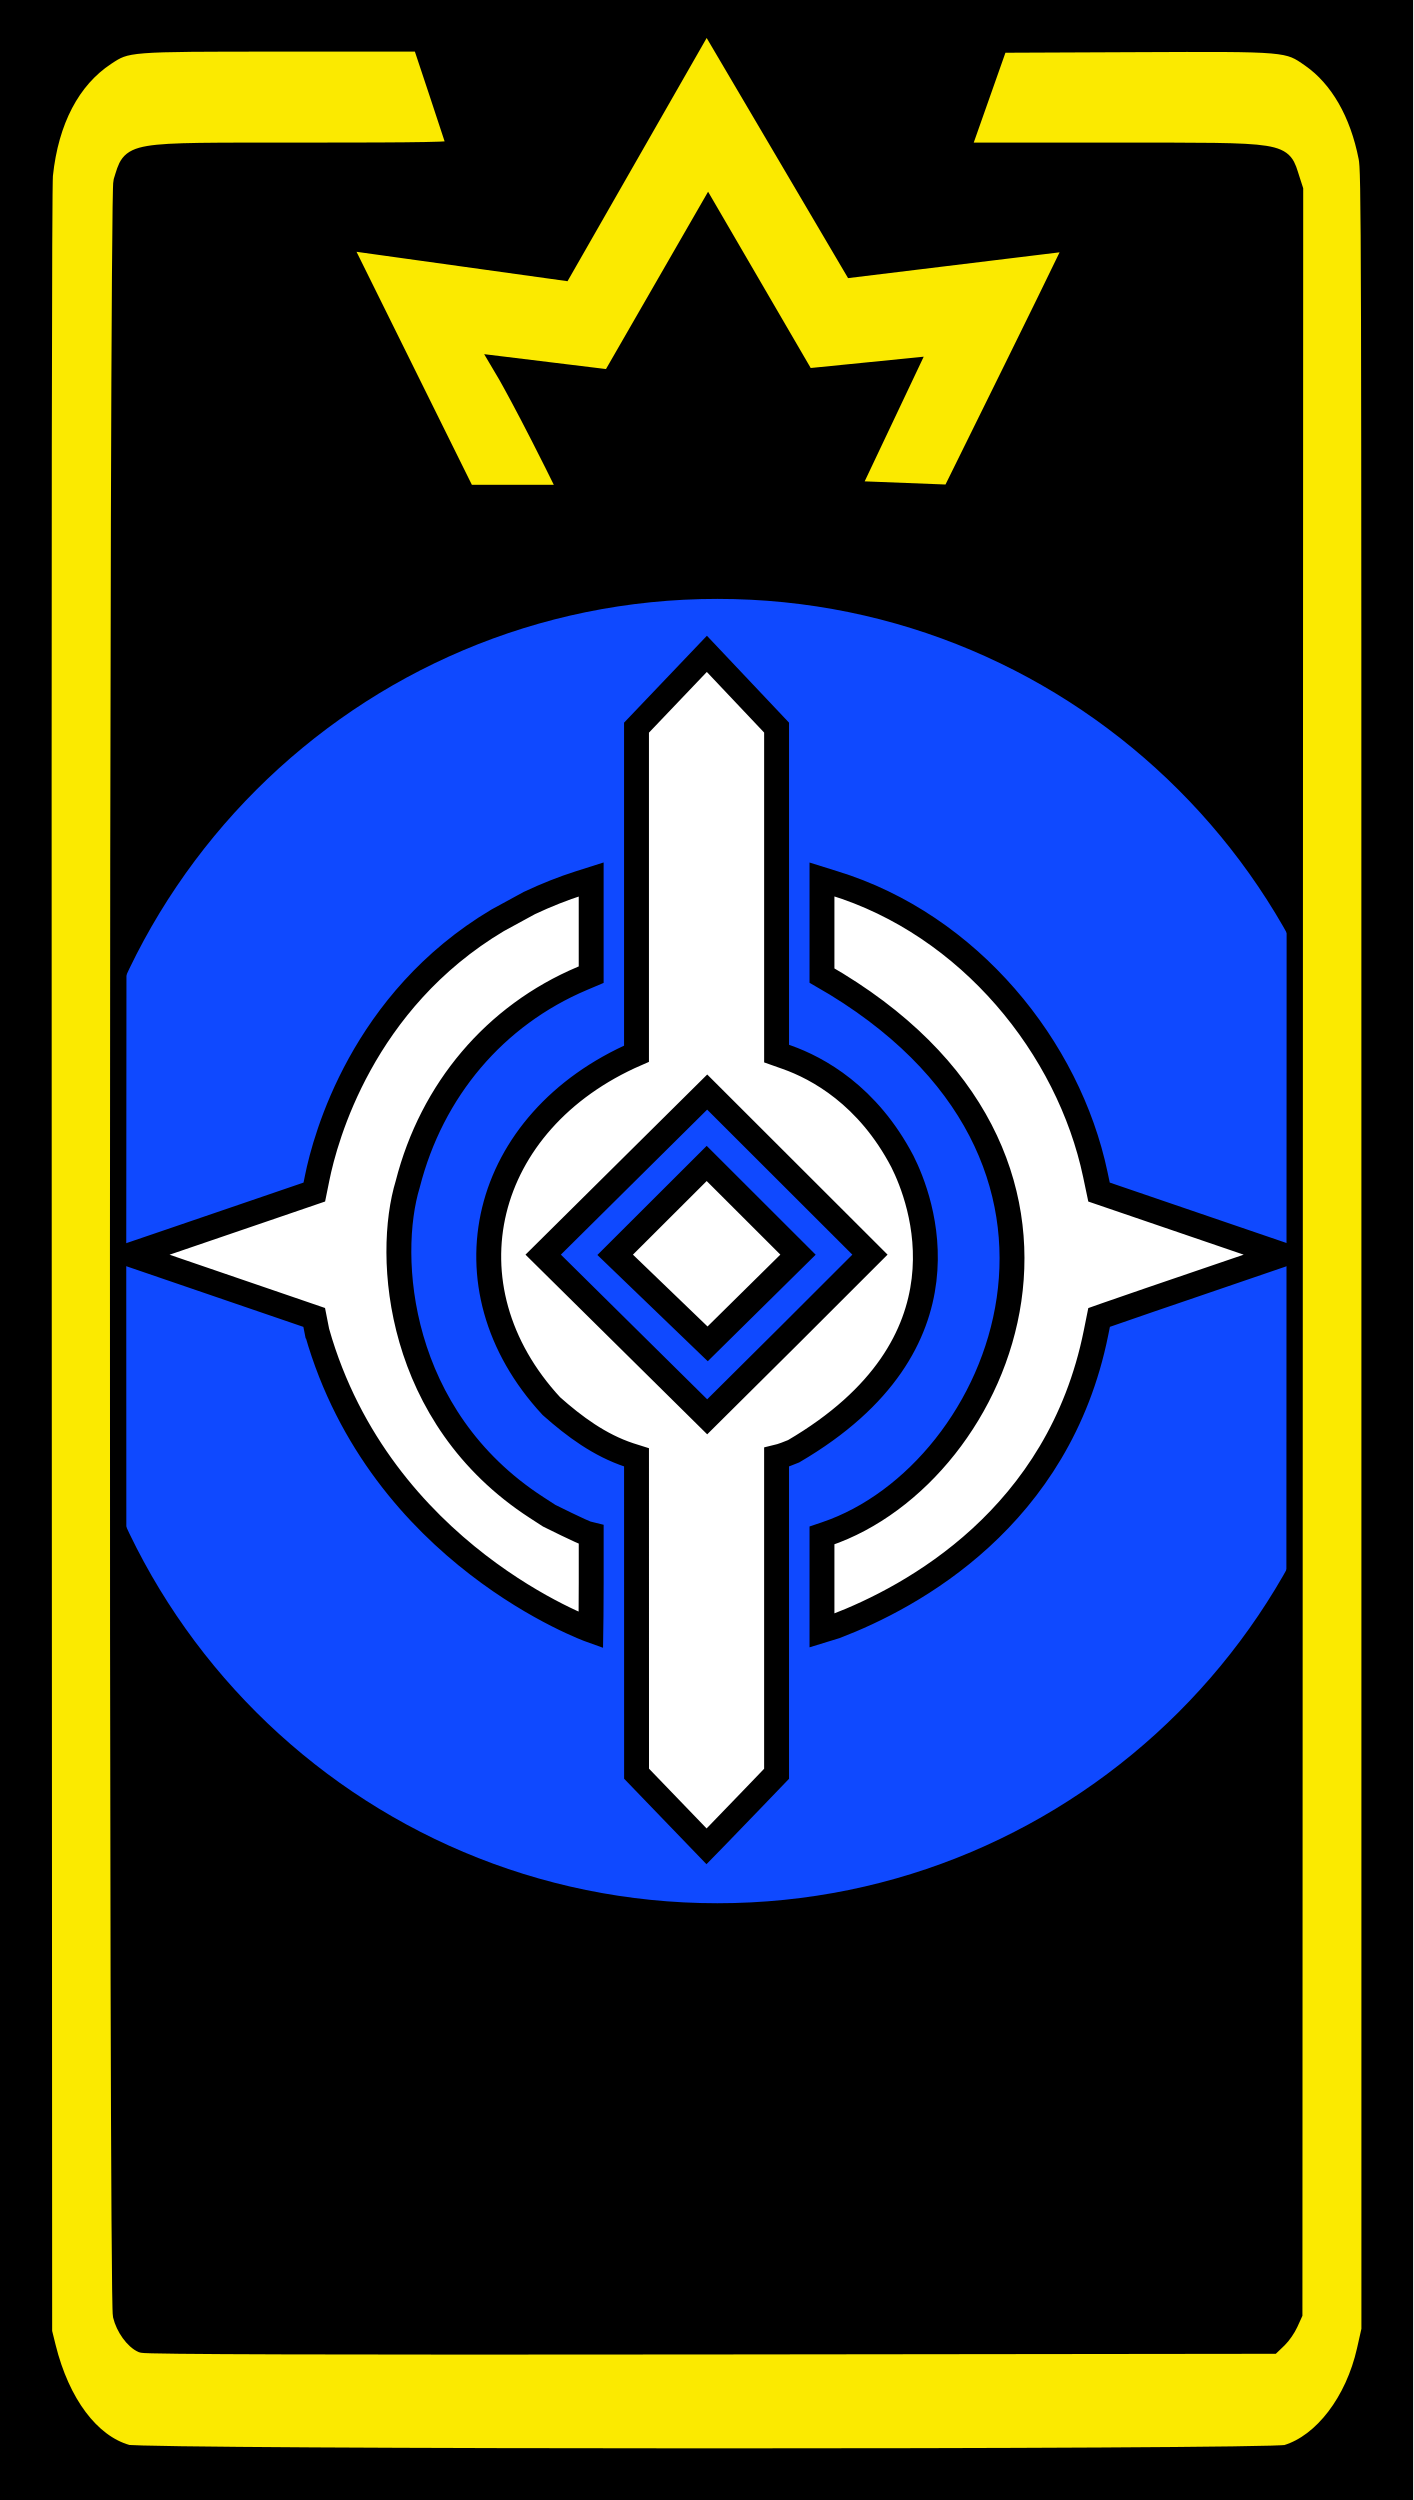
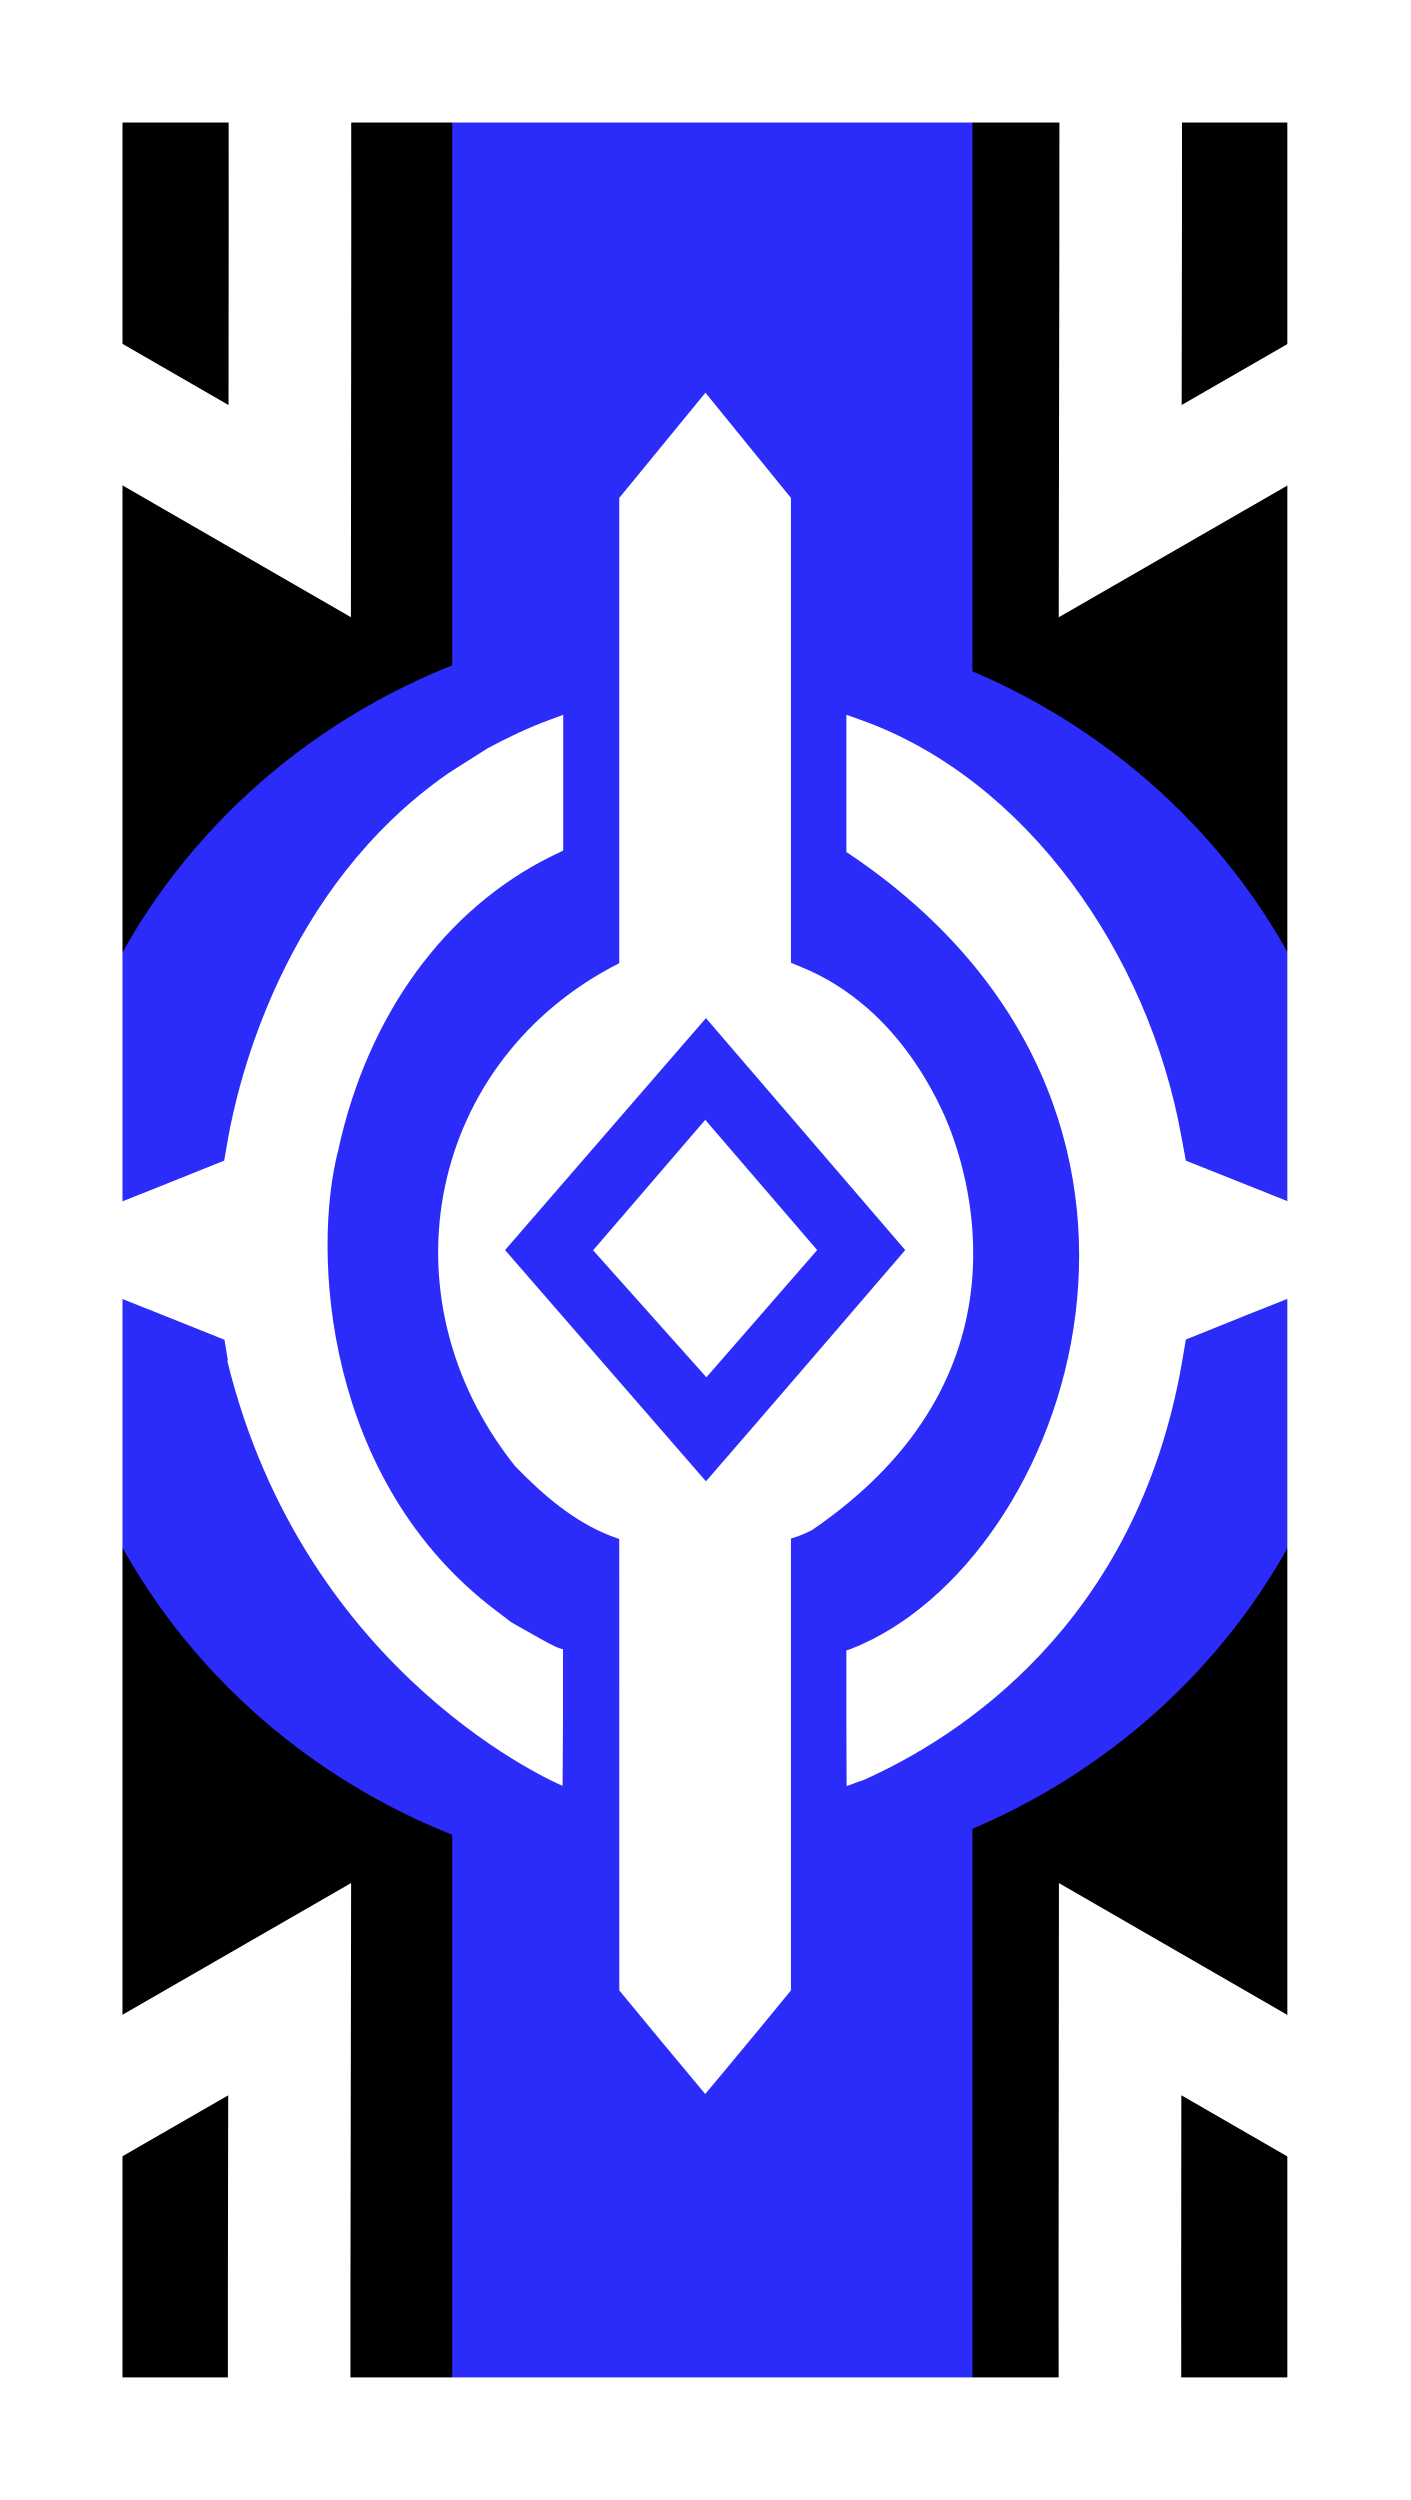
- <svg xmlns="http://www.w3.org/2000/svg" width="130mm" height="230mm" viewBox="0 0 130 230" version="1.1" id="svg1" xml:space="preserve">
+ <svg xmlns="http://www.w3.org/2000/svg" width="23" height="40.779" viewBox="0 0 6.085 10.789" version="1.1" id="svg1" xml:space="preserve">
  <defs id="defs1" />
-   <g id="layer1" transform="translate(-30.54647,-21.71375)" style="display:inline">
-     <rect style="display:inline;opacity:1;fill:#000000;fill-opacity:1;stroke:none;stroke-width:1.5;stroke-linecap:square;stroke-linejoin:round;stroke-dasharray:none;stroke-opacity:1;paint-order:fill markers stroke" id="rect10" width="130" height="230" x="30.546" y="21.714" transform="translate(1.0208333e-6)" />
-     <path style="display:inline;opacity:1;fill:#0f49ff;fill-opacity:1;stroke:none;stroke-width:1.516;stroke-linecap:square;stroke-linejoin:round;stroke-dasharray:none;stroke-opacity:1;paint-order:fill markers stroke" id="path10" d="m 156.546,136.812 c 0,33.137 -26.863,60 -60,60 -33.137,0 -60,-26.863 -60,-60 0,-33.137 26.863,-60 60,-60 33.137,0 60,26.863 60,60 z" />
-     <path style="display:none;fill:#ffffff;fill-opacity:1;stroke:#000000;stroke-width:1.5;stroke-linecap:square;stroke-linejoin:round;stroke-dasharray:none;stroke-opacity:1" d="m 43.321,247.03 c -3.266,-0.65 -6.006,-3.449 -7.377,-7.537 -0.987,-2.943 -0.919,0.277 -0.919,-43.132 v -39.191 h 3.334 3.334 l 0.003,38.518 c 0.004,43.396 -0.107,39.305 1.1,40.806 0.951,1.184 0.099,1.136 20.56,1.138 l 18.896,7.6e-4 -0.01,9.585 -19.104,-0.023 c -10.507,-0.013 -19.425,-0.087 -19.817,-0.165 z m 41.197,0.109 c -0.03,-0.041 -0.037,-2.197 -0.015,-4.791 l 0.04,-4.715 h 1.91 1.91 l -5.18e-4,4.748 -5.17e-4,4.748 -1.895,0.043 c -1.042,0.024 -1.95,-0.032 -1.95,-0.032 z m 18.458,-4.703 v -4.803 h 1.915 1.915 v 4.771 4.771 l -1.915,0.032 -1.915,0.032 z m 6.1,-0.01 v -4.788 l 18.974,-0.052 18.974,-0.052 0.589,-0.435 c 0.324,-0.239 0.789,-0.768 1.033,-1.175 0.916,-1.529 0.861,1.102 0.861,-40.713 v -38.042 h 3.263 3.263 v 39.305 c 0,39.117 -0.002,39.312 -0.293,40.764 -1.06,5.278 -4.133,9.036 -7.995,9.776 -0.773,0.148 -6.987,0.213 -19.896,0.207 l -18.772,-0.009 z m -74.05,-90.983 -2.75e-4,-2.692 h 3.338 3.338 l -0.039,2.692 -0.039,2.692 H 38.324 35.026 Z m 114.48,0.049 v -2.741 h 3.263 3.263 v 2.741 2.741 h -3.263 -3.263 z M 35.025,126.728 v -2.643 h 3.334 3.334 v 2.643 2.643 h -3.334 -3.334 z m 114.48,0 v -2.643 h 3.263 3.263 v 2.643 2.643 h -3.263 -3.263 z M 35.058,78.911 l 0.038,-42.042 0.436,-1.599 c 1.316,-4.821 4.145,-8.061 7.74,-8.866 0.588,-0.132 7.537,-0.203 19.942,-0.204 l 19.04,-0.001 0.04,4.715 c 0.022,2.593 0.015,4.75 -0.016,4.792 -0.031,0.042 -8.605,0.08 -19.053,0.083 -21.09,0.007 -19.522,-0.094 -20.581,1.33 -1.024,1.377 -0.953,-1.842 -0.953,43.246 V 120.953 h -3.336 -3.336 z m 114.413,1.175 -0.037,-40.868 -0.385,-1.008 c -0.212,-0.555 -0.563,-1.201 -0.78,-1.437 -0.945,-1.026 0.064,-0.977 -20.27,-0.982 l -18.923,-0.004 v -4.798 -4.798 l 19.612,0.054 19.612,0.054 1.223,0.604 c 3.463,1.711 6.043,5.927 6.47,10.572 0.069,0.755 0.099,19.503 0.067,42.416 l -0.057,41.063 h -3.247 -3.247 z M 84.53,35.723 c -0.003,-0.016 -0.01,-2.143 -0.017,-4.728 l -0.013,-4.699 1.933,-0.054 1.933,-0.054 v 4.81 4.81 l -1.915,-0.028 c -1.053,-0.016 -1.92,-0.057 -1.92,-0.057 z M 102.976,30.981 v -4.783 h 1.915 1.915 v 4.601 c 0,2.53 -7e-5,4.667 -1.9e-4,4.747 -1.4e-4,0.081 -0.862,0.163 -1.915,0.182 l -1.915,0.035 z" id="sdr" />
-     <path style="display:inline;fill:#ffffff;fill-opacity:1;stroke:#000000;stroke-width:2.29;stroke-dasharray:none;stroke-opacity:1" d="m 92.33,188.236 -3.22,-3.342 -0.002,-14.553 -0.002,-14.553 -0.655,-0.207 c -2.736,-0.905 -5.05,-2.614 -7.177,-4.502 -10.194,-11.011 -6.431,-26.223 7.831,-32.423 V 103.659 88.659 c 2.161,-2.26 4.319,-4.522 6.472,-6.789 1.546,1.644 6.415,6.785 6.415,6.785 v 14.995 14.995 l 0.951,0.337 c 2.825,1.001 7.436,3.499 10.624,9.589 1.715,3.414 6.932,16.744 -10.01,26.66 -0.489,0.204 -1.042,0.408 -1.228,0.454 l -0.338,0.084 v 14.566 14.566 l -2.236,2.327 c -1.23,1.28 -2.68,2.782 -3.222,3.337 l -0.986,1.01 z m 18.252,-51.095 -14.974,-14.958 -15.089,14.959 15.09,14.92 c 5.01,-4.954 9.992,-9.937 14.973,-14.921 z m -14.932,8.208 -8.509,-8.192 8.421,-8.406 8.401,8.392 z m -35.931,-1.081 -0.266,-1.35 -2.694,-0.924 c -2.618,-0.898 -10.75,-3.684 -13.028,-4.463 l -1.129,-0.386 3.523,-1.201 c 1.937,-0.661 5.731,-1.958 8.431,-2.882 l 4.908,-1.68 0.264,-1.303 c 0.75,-3.702 4.144,-16.277 16.611,-23.701 l 2.91,-1.586 c 1.575,-0.74 3.136,-1.358 4.612,-1.826 l 1.074,-0.341 v 4.379 4.379 l -0.828,0.351 c -8.023,3.395 -13.831,10.241 -16.046,18.912 -2.038,6.69 -1.022,21.417 11.843,29.756 l 1.166,0.756 1.596,0.783 c 0.878,0.431 1.747,0.821 1.933,0.867 l 0.338,0.083 v 4.405 c 0,2.423 -0.031,4.397 -0.031,4.397 0,0 -19.338,-6.907 -25.185,-27.423 z m 46.449,23.076 v -4.372 l 0.399,-0.135 c 16.412,-5.559 28.548,-34.82 -0.399,-51.373 v -4.42 -4.42 l 1.074,0.336 c 12.503,3.828 21.62,15.153 24.073,26.802 l 0.341,1.62 c 5.617,1.921 11.234,3.842 16.851,5.762 -5.411,1.864 -10.839,3.68 -16.244,5.564 l -0.6,0.212 -0.284,1.413 c -3.415,17.003 -16.887,24.295 -23.969,27.004 -0.447,0.137 -0.909,0.279 -1.027,0.315 l -0.215,0.066 z" id="path19" transform="translate(1.0208333e-6)" />
-     <path style="display:inline;fill:#fbea00;fill-opacity:1;stroke:#000000;stroke-width:2;stroke-dasharray:none;stroke-opacity:1" d="m 61.611,43.628 20.617,2.873 13.319,-23.285 13.551,23.012 20.632,-2.515 c -3.808,7.891 -7.723,15.734 -11.588,23.6 l -9.597,-0.374 5.321,-11.238 -9.275,0.928 -8.896,-15.282 -8.862,15.392 -9.838,-1.202 c 0,0 1.891,3.167 6.112,11.78 h -9.769 z" id="pdr-sign" />
-     <path style="display:inline;fill:#fbea00;fill-opacity:1;stroke:#000000;stroke-width:1.5;stroke-dasharray:none;stroke-opacity:1" d="m 42.244,247.371 c -3.298,-0.943 -6.033,-4.59 -7.311,-9.753 l -0.338,-1.365 -0.039,-98.497 c -0.027,-67.955 0.008,-98.944 0.112,-99.937 0.523,-4.973 2.502,-8.751 5.687,-10.852 1.904,-1.257 1.866,-1.254 16.003,-1.254 h 12.899 l 1.554,4.673 c 0.855,2.57 1.587,4.791 1.626,4.935 0.058,0.209 -2.813,0.263 -14.068,0.263 -16.526,0 -15.696,-0.141 -16.645,2.835 -0.387,1.213 -0.43,194.678 -0.044,196.327 0.266,1.136 1.136,2.343 1.928,2.675 0.345,0.145 17.364,0.194 52.261,0.153 l 51.75,-0.061 0.602,-0.579 c 0.331,-0.319 0.781,-0.973 1,-1.455 l 0.398,-0.875 0.036,-97.726 0.036,-97.726 -0.307,-0.95 c -0.882,-2.729 -0.183,-2.618 -16.439,-2.618 h -13.875 l 1.722,-4.883 1.722,-4.883 12.542,-0.055 c 14.06,-0.061 13.918,-0.074 16.004,1.383 2.592,1.81 4.427,4.999 5.221,9.071 0.256,1.313 0.265,4.916 0.265,100.594 v 99.232 l -0.422,1.876 c -1.055,4.683 -3.946,8.47 -7.227,9.466 -1.472,0.447 -105.088,0.433 -106.654,-0.014 z" id="pdr_ramka" />
-     <path style="display:none;fill:#ffffff;fill-opacity:1;stroke:#000000;stroke-width:2.258;stroke-dasharray:none;stroke-opacity:1" d="m 48.058,144.021 28.151,-28.862 9.571,10.884 -17.973,17.859 28.863,27.92 27.553,-27.943 -17.954,-17.798 9.687,-10.616 c 0,0 19.4,18.938 29.06,28.439 -16.222,16.373 -49.032,48.824 -49.032,48.824 z M 80.481,146.345 95.869,132.034 111.392,146.345 95.96,161.116 Z m -5.025,-41.287 11.459,0.43 2.325,1.869 -0.026,-26.929 h 13.537 l 0.056,27.639 3.565,-2.88 12.344,0.187 -22.779,23.068 z" id="red_logo" transform="translate(1.0208333e-6)" />
-     <path style="display:none;fill:#ffffff;fill-opacity:1;stroke:#000000;stroke-width:2.634;stroke-linecap:square;stroke-linejoin:miter;stroke-dasharray:none;stroke-opacity:1;paint-order:fill markers stroke" d="m 95.81,185.871 c -4.543,-4.574 -9.093,-9.141 -13.691,-13.666 3.146,-0.017 6.293,-0.034 9.439,-0.051 0.006,-6.814 0.077,-13.627 0.006,-20.441 -4.783,-4.96 -9.824,-9.693 -14.721,-14.553 4.923,-4.822 9.843,-9.647 14.721,-14.51 V 101.268 h -9.586 c 4.872,-4.753 9.695,-9.552 14.554,-14.317 4.919,4.701 9.669,9.568 14.593,14.268 -3.165,0.017 -6.33,0.034 -9.495,0.051 -0.017,7.098 -5.2e-4,14.197 -6.6e-4,21.296 4.872,4.903 9.862,9.701 14.737,14.599 -4.889,4.909 -9.947,9.668 -14.829,14.585 0.01,6.802 0.019,13.604 0.029,20.405 3.134,0.014 6.27,-0.04 9.403,0.055 -4.749,4.847 -9.657,9.552 -14.373,14.429 -0.263,-0.256 -0.526,-0.512 -0.789,-0.769 z m -24.028,-25.456 c -7.979,-7.608 -15.71,-15.443 -23.512,-23.213 9.969,-10.087 20.099,-20.027 30.306,-29.896 3.03,2.875 6.06,5.751 9.09,8.626 -7.099,6.884 -13.996,13.953 -20.835,21.07 6.938,7.072 20.875,21.166 20.875,21.166 l -9.694,8.255 c 0,0 -4.158,-4.001 -6.23,-6.008 z m 34.155,-2.401 c 0,0 14.448,-14.925 20.409,-21.004 -6.699,-7.201 -13.761,-14.093 -20.72,-21.063 2.916,-2.947 5.943,-5.793 8.92,-8.685 10.187,9.875 20.334,19.788 30.286,29.877 -9.917,10.064 -30.22,29.778 -30.22,29.778 z" id="yellow_logo" />
-     <path style="display:none;fill:#ffffff;fill-opacity:1;stroke:#000000;stroke-width:2.818;stroke-dasharray:none;stroke-opacity:1" d="m 96.348,190.55 c -0.066,-0.08 -0.085,-0.184 -0.041,-0.233 0.044,-0.048 0.025,-0.056 -0.042,-0.018 -0.07,0.04 -0.522,-0.371 -1.068,-0.973 -0.52,-0.574 -1.505,-1.645 -2.187,-2.381 -1.296,-1.398 -5.043,-5.547 -10.214,-11.31 -0.997,-1.111 -2.081,-2.311 -2.409,-2.667 -0.328,-0.355 -0.813,-0.885 -1.078,-1.178 -0.265,-0.293 -0.897,-0.99 -1.404,-1.549 -3.125,-3.446 -6.079,-9.347 -7.263,-14.508 -2.968,-12.947 4.405,-24.915 15.894,-25.799 1.811,-0.139 5.511,0.583 5.239,1.023 -0.032,0.051 0.025,0.062 0.126,0.023 0.124,-0.048 0.159,-0.03 0.107,0.053 -0.047,0.076 -0.022,0.103 0.063,0.07 0.221,-0.085 0.913,0.556 1.051,0.974 0.263,0.798 -0.172,1.276 -1.689,1.851 -10.921,4.141 -10.288,21.298 1.125,30.495 5.795,4.669 13.602,6.765 21.869,5.871 0.795,-0.086 1.487,-0.157 1.537,-0.158 0.168,-0.004 -0.205,0.392 -13.858,14.718 -5.987,6.282 -5.594,5.893 -5.758,5.695 z M 107.896,162.792 c -7.952,-1.02 -14.473,-6.021 -16.264,-12.473 -0.75,-2.703 -0.026,-3.4 2.343,-2.251 6.637,3.217 13.649,1.589 18.289,-4.247 6.553,-8.242 6.298,-20.51 -0.612,-29.523 -0.353,-0.46 -0.612,-0.885 -0.576,-0.944 0.036,-0.059 0.021,-0.079 -0.034,-0.045 -0.055,0.034 -0.484,-0.371 -0.953,-0.899 -7.213,-8.123 -19.271,-11.613 -31.586,-9.143 -1.003,0.201 -1.918,0.402 -2.034,0.446 -0.207,0.079 0.267,-0.446 4.559,-5.047 3.203,-3.434 7.501,-8.069 10.127,-10.921 1.302,-1.413 2.746,-2.963 3.21,-3.444 l 0.844,-0.874 1.071,1.143 c 2.383,2.544 6.715,7.116 8.029,8.475 1.538,1.59 5.016,5.206 9.377,9.747 1.557,1.621 3.828,3.985 5.046,5.252 11.119,11.568 11.301,27.825 0.431,38.602 -2.315,2.296 -7.87,5.929 -9.064,5.929 -0.542,0 -0.08,0.307 0.663,0.44 10.614,1.906 21.143,-7.578 22.953,-20.676 0.148,-1.073 0.187,-5.608 0.054,-6.369 -0.068,-0.39 -0.061,-0.408 0.08,-0.215 0.085,0.116 0.127,0.255 0.094,0.309 -0.033,0.054 -0.01,0.067 0.051,0.029 0.061,-0.038 0.784,0.665 1.605,1.563 0.821,0.897 2.318,2.519 3.327,3.603 1.009,1.084 1.804,2.019 1.768,2.078 -0.036,0.059 -0.014,0.074 0.051,0.035 0.122,-0.076 0.826,0.72 0.826,0.933 0,0.068 0.057,0.123 0.126,0.123 0.162,0 3.595,3.67 3.549,3.795 -0.019,0.052 -1.695,1.797 -3.726,3.878 -5.706,5.85 -8.259,8.486 -14.918,15.408 -2.538,2.638 -2.65,2.721 -4.954,3.636 -3.875,1.539 -9.421,2.204 -13.751,1.649 z m -47.711,-9.655 c -1.646,-1.693 -3.567,-3.681 -4.269,-4.417 -1.44,-1.51 -3.482,-3.612 -6.71,-6.906 -2.63,-2.685 -3.358,-3.464 -3.358,-3.598 0,-0.185 4.041,-4.375 4.153,-4.306 0.06,0.037 0.08,0.019 0.043,-0.041 -0.037,-0.06 0.566,-0.778 1.339,-1.596 0.774,-0.818 2.664,-2.834 4.2,-4.481 3.036,-3.255 3.255,-3.488 8.127,-8.654 3.661,-3.882 3.641,-3.865 6.649,-5.435 15.957,-8.325 35.428,-1.729 38.624,13.083 1.829,8.473 -3.982,16.77 -11.087,15.829 -1.267,-0.168 -2.7,-0.662 -2.563,-0.884 0.038,-0.061 0.017,-0.079 -0.046,-0.04 -0.149,0.092 -0.739,-0.407 -0.94,-0.795 -0.226,-0.437 -0.194,-0.852 0.101,-1.285 0.258,-0.38 0.376,-0.446 1.911,-1.068 5.572,-2.259 5.223,-10.157 -0.634,-14.333 -8.786,-6.265 -22.311,-1.683 -28.959,9.81 -3.677,6.358 -4.9,13.195 -3.745,20.937 0.103,0.692 0.181,1.258 0.172,1.258 -0.009,0 -1.362,-1.385 -3.009,-3.078 z" id="path11" />
+   <g id="layer1" transform="translate(-30.54647,-223.4252)" style="display:inline">
+     <rect style="display:inline;opacity:1;fill:#000000;fill-opacity:1;stroke:none;stroke-width:0.07;stroke-linecap:square;stroke-linejoin:round;stroke-dasharray:none;stroke-opacity:1;paint-order:fill markers stroke" id="rect10" width="6.085" height="10.767" x="30.546" y="223.448" />
+     <path style="display:inline;opacity:1;fill:#2b2bfa;fill-opacity:1;stroke:none;stroke-width:1.516;stroke-linecap:square;stroke-linejoin:round;stroke-dasharray:none;stroke-opacity:1;paint-order:fill markers stroke" id="path10" d="m 156.546,136.812 c 0,33.137 -26.863,60 -60,60 -33.137,0 -60,-26.863 -60,-60 0,-33.137 26.863,-60 60,-60 33.137,0 60,26.863 60,60 z" transform="matrix(0.04747229,0,0,0.04551844,29.00589,222.5925)" />
+     <rect style="display:inline;opacity:1;fill:#2b2bfa;fill-opacity:1;stroke:none;stroke-width:0.265;stroke-linecap:square;stroke-linejoin:round;stroke-dasharray:none;stroke-opacity:1;paint-order:fill markers stroke" id="rect19" width="2.245" height="10.789" x="32.498" y="223.425" />
+     <rect style="display:inline;opacity:1;fill:none;fill-opacity:1;stroke:#ffffff;stroke-width:1.058;stroke-linecap:square;stroke-linejoin:round;stroke-dasharray:none;stroke-opacity:1;paint-order:fill markers stroke" id="rect20" width="6.085" height="10.789" x="30.546" y="223.425" />
+     <path style="display:inline;opacity:1;fill:none;fill-opacity:1;stroke:#ffffff;stroke-width:0.529;stroke-linecap:square;stroke-linejoin:miter;stroke-dasharray:none;stroke-opacity:1;paint-order:fill markers stroke" id="path20" d="m 32.498,225.166 -1.246,-0.159 -1.246,-0.159 0.761,-1 0.761,-1 0.486,1.159 z m 3.306,-1.384 0.762,-0.999 0.762,-0.999 -1.246,-0.16 -1.246,-0.16 0.485,1.159 z m -0.843,7.268 -0.762,0.999 -0.762,0.999 1.246,0.16 1.246,0.16 -0.485,-1.159 z m 3.306,-1.384 1.246,0.159 1.246,0.159 -0.761,1 -0.761,1 -0.486,-1.159 z" transform="rotate(22.71629,30.9899,223.6529)" />
+     <path style="display:none;fill:#ffffff;fill-opacity:1;stroke:none;stroke-width:0.138;stroke-dasharray:none;stroke-opacity:1" d="m 30.637,228.827 1.684,-1.805 0.573,0.681 -1.075,1.117 1.727,1.746 1.648,-1.748 -1.074,-1.113 0.579,-0.664 c 0,0 1.161,1.185 1.738,1.779 -0.97,1.024 -2.933,3.054 -2.933,3.054 z m 1.94,0.145 0.921,-0.895 0.929,0.895 -0.923,0.924 z m -0.301,-2.582 0.685,0.027 0.139,0.117 -0.002,-1.684 h 0.81 l 0.003,1.729 0.213,-0.18 0.738,0.012 -1.363,1.443 z" id="red_logo" />
+     <path style="display:inline;fill:#ffffff;fill-opacity:1;stroke:none;stroke-width:0.142;stroke-dasharray:none;stroke-opacity:1" d="m 33.404,232.239 -0.185,-0.224 -9.9e-5,-0.974 -1.03e-4,-0.974 -0.038,-0.014 c -0.157,-0.061 -0.29,-0.175 -0.412,-0.301 -0.586,-0.737 -0.37,-1.755 0.45,-2.17 v -1.004 -1.004 c 0.124,-0.151 0.248,-0.303 0.372,-0.454 0.089,0.11 0.369,0.454 0.369,0.454 v 1.003 1.003 l 0.055,0.023 c 0.162,0.067 0.427,0.234 0.61,0.642 0.099,0.228 0.398,1.121 -0.575,1.784 -0.028,0.014 -0.06,0.027 -0.071,0.03 l -0.019,0.006 v 0.975 0.975 l -0.128,0.156 c -0.071,0.086 -0.154,0.186 -0.185,0.223 l -0.057,0.068 z m 1.049,-3.419 -0.86,-1.001 -0.867,1.001 0.867,0.998 c 0.288,-0.332 0.574,-0.665 0.86,-0.998 z m -0.858,0.549 -0.489,-0.548 0.484,-0.563 0.483,0.562 z m -2.065,-0.072 -0.015,-0.09 -0.155,-0.062 c -0.15,-0.06 -0.618,-0.247 -0.749,-0.299 l -0.065,-0.026 0.202,-0.08 c 0.111,-0.044 0.329,-0.131 0.484,-0.193 l 0.282,-0.113 0.015,-0.087 c 0.043,-0.248 0.238,-1.089 0.954,-1.586 l 0.167,-0.106 c 0.091,-0.049 0.18,-0.091 0.265,-0.122 l 0.062,-0.023 v 0.293 0.293 l -0.048,0.023 c -0.461,0.227 -0.795,0.685 -0.922,1.266 -0.117,0.448 -0.059,1.433 0.68,1.991 l 0.067,0.051 0.092,0.052 c 0.05,0.029 0.1,0.055 0.111,0.058 l 0.019,0.006 v 0.295 c 0,0.162 -0.002,0.294 -0.002,0.294 0,0 -1.111,-0.462 -1.447,-1.835 z m 2.669,1.544 v -0.293 l 0.023,-0.008 c 0.943,-0.372 1.64,-2.33 -0.023,-3.438 v -0.296 -0.296 l 0.062,0.022 c 0.718,0.256 1.242,1.014 1.383,1.794 l 0.02,0.108 c 0.323,0.129 0.645,0.257 0.968,0.386 -0.311,0.125 -0.623,0.246 -0.933,0.372 l -0.035,0.014 -0.016,0.095 c -0.196,1.138 -0.97,1.626 -1.377,1.807 -0.026,0.008 -0.052,0.019 -0.059,0.021 l -0.012,0.004 z" id="path19" />
+     <path style="display:none;fill:#ffffff;fill-opacity:1;stroke:none;stroke-width:0.176;stroke-linecap:square;stroke-linejoin:miter;stroke-dasharray:none;stroke-opacity:1;paint-order:fill markers stroke" d="m 33.543,232.324 c -0.284,-0.325 -0.569,-0.651 -0.856,-0.972 0.197,-6e-4 0.394,-0.003 0.59,-0.003 3.54e-4,-0.485 0.005,-0.97 3.9e-4,-1.455 -0.299,-0.353 -0.615,-0.69 -0.921,-1.036 0.308,-0.343 0.616,-0.686 0.921,-1.032 v -1.522 h -0.6 c 0.305,-0.338 0.606,-0.68 0.91,-1.019 0.308,0.335 0.605,0.681 0.913,1.015 -0.198,0.001 -0.396,0.003 -0.594,0.003 -0.001,0.505 -3.1e-5,1.01 -4e-5,1.515 0.305,0.349 0.617,0.69 0.922,1.039 -0.306,0.349 -0.622,0.688 -0.928,1.038 6.12e-4,0.484 0.001,0.968 0.002,1.452 0.196,5.9e-4 0.392,-0.003 0.588,0.003 -0.297,0.345 -0.604,0.68 -0.899,1.027 -0.016,-0.018 -0.033,-0.036 -0.049,-0.055 z m -1.503,-1.811 c -0.499,-0.541 -0.983,-1.099 -1.471,-1.652 0.624,-0.718 1.257,-1.425 1.896,-2.127 0.19,0.205 0.379,0.409 0.569,0.614 -0.444,0.49 -0.875,0.993 -1.303,1.499 0.434,0.503 1.306,1.506 1.306,1.506 l -0.606,0.587 c 0,0 -0.26,-0.285 -0.39,-0.428 z m 2.137,-0.171 c 0,0 0.904,-1.062 1.277,-1.495 -0.419,-0.512 -0.861,-1.003 -1.296,-1.499 0.182,-0.21 0.372,-0.412 0.558,-0.618 0.637,0.703 1.272,1.408 1.894,2.126 -0.62,0.716 -1.89,2.119 -1.89,2.119 z" id="yellow_logo" />
+     <path style="display:none;fill:#ffffff;fill-opacity:1;stroke:none;stroke-width:0.173;stroke-dasharray:none;stroke-opacity:1" d="m 33.604,231.959 c -0.004,-0.005 -0.005,-0.012 -0.003,-0.014 0.003,-0.002 0.002,-0.002 -0.003,-0.001 -0.004,0.002 -0.032,-0.023 -0.065,-0.06 -0.032,-0.035 -0.092,-0.101 -0.134,-0.146 -0.079,-0.086 -0.309,-0.341 -0.626,-0.696 -0.061,-0.068 -0.128,-0.142 -0.148,-0.164 -0.02,-0.022 -0.05,-0.054 -0.066,-0.072 -0.016,-0.018 -0.055,-0.061 -0.086,-0.095 -0.192,-0.212 -0.373,-0.575 -0.445,-0.892 -0.182,-0.796 0.27,-1.532 0.974,-1.587 0.111,-0.009 0.338,0.036 0.321,0.063 -0.002,0.002 0.002,0.004 0.008,0.001 0.008,-0.002 0.01,-0.002 0.007,0.002 -0.003,0.004 -0.001,0.007 0.004,0.004 0.014,-0.005 0.056,0.034 0.064,0.06 0.016,0.049 -0.011,0.079 -0.104,0.114 -0.669,0.255 -0.631,1.31 0.069,1.875 0.355,0.287 0.834,0.416 1.34,0.361 0.049,-0.005 0.091,-0.009 0.094,-0.009 0.01,-2.5e-4 -0.013,0.024 -0.849,0.905 -0.367,0.386 -0.343,0.362 -0.353,0.35 z m 0.708,-1.707 c -0.487,-0.063 -0.887,-0.37 -0.997,-0.767 -0.046,-0.166 -0.002,-0.209 0.144,-0.138 0.407,0.198 0.837,0.098 1.121,-0.261 0.402,-0.507 0.386,-1.261 -0.038,-1.816 -0.022,-0.028 -0.038,-0.054 -0.035,-0.058 0.002,-0.004 0.001,-0.005 -0.002,-0.002 -0.003,0.002 -0.03,-0.023 -0.058,-0.055 -0.442,-0.5 -1.181,-0.714 -1.936,-0.562 -0.061,0.012 -0.118,0.025 -0.125,0.027 -0.013,0.004 0.016,-0.027 0.279,-0.31 0.196,-0.211 0.46,-0.496 0.621,-0.672 0.08,-0.087 0.168,-0.182 0.197,-0.212 l 0.052,-0.054 0.066,0.07 c 0.146,0.156 0.412,0.438 0.492,0.521 0.094,0.098 0.307,0.32 0.575,0.599 0.095,0.1 0.235,0.245 0.309,0.323 0.682,0.711 0.693,1.711 0.026,2.374 -0.142,0.141 -0.482,0.365 -0.556,0.365 -0.033,0 -0.005,0.019 0.041,0.027 0.651,0.117 1.296,-0.466 1.407,-1.272 0.009,-0.066 0.012,-0.345 0.003,-0.392 -0.004,-0.024 -0.004,-0.025 0.005,-0.013 0.005,0.007 0.008,0.016 0.006,0.019 -0.002,0.002 -5.99e-4,0.004 0.003,0.002 0.004,-0.002 0.048,0.041 0.098,0.096 0.05,0.055 0.142,0.155 0.204,0.222 0.062,0.067 0.111,0.124 0.108,0.128 -0.002,0.004 -8.48e-4,0.004 0.003,0.002 0.007,-0.004 0.051,0.044 0.051,0.057 0,0.004 0.004,0.008 0.008,0.008 0.01,0 0.22,0.226 0.218,0.233 -0.001,0.002 -0.104,0.11 -0.228,0.238 -0.35,0.36 -0.506,0.522 -0.914,0.948 -0.156,0.162 -0.162,0.167 -0.304,0.224 -0.238,0.095 -0.577,0.136 -0.843,0.101 z m -2.924,-0.594 c -0.101,-0.104 -0.219,-0.226 -0.262,-0.272 -0.088,-0.093 -0.213,-0.222 -0.411,-0.425 -0.161,-0.165 -0.206,-0.213 -0.206,-0.221 0,-0.012 0.248,-0.269 0.255,-0.265 0.004,0.002 0.005,0.001 0.003,-0.002 -0.002,-0.004 0.035,-0.048 0.082,-0.098 0.047,-0.05 0.163,-0.174 0.257,-0.276 0.186,-0.2 0.2,-0.214 0.498,-0.532 0.224,-0.239 0.223,-0.238 0.408,-0.334 0.978,-0.512 2.172,-0.106 2.367,0.805 0.112,0.521 -0.244,1.031 -0.68,0.974 -0.078,-0.011 -0.165,-0.041 -0.157,-0.054 0.002,-0.004 10e-4,-0.005 -0.003,-0.002 -0.009,0.005 -0.045,-0.025 -0.058,-0.049 -0.014,-0.027 -0.012,-0.052 0.006,-0.079 0.016,-0.023 0.023,-0.027 0.117,-0.066 0.342,-0.139 0.32,-0.625 -0.039,-0.881 -0.539,-0.385 -1.368,-0.104 -1.775,0.603 -0.225,0.391 -0.3,0.811 -0.23,1.288 0.006,0.043 0.011,0.077 0.011,0.077 -4.99e-4,0 -0.084,-0.085 -0.184,-0.189 z" id="path11" />
  </g>
</svg>
